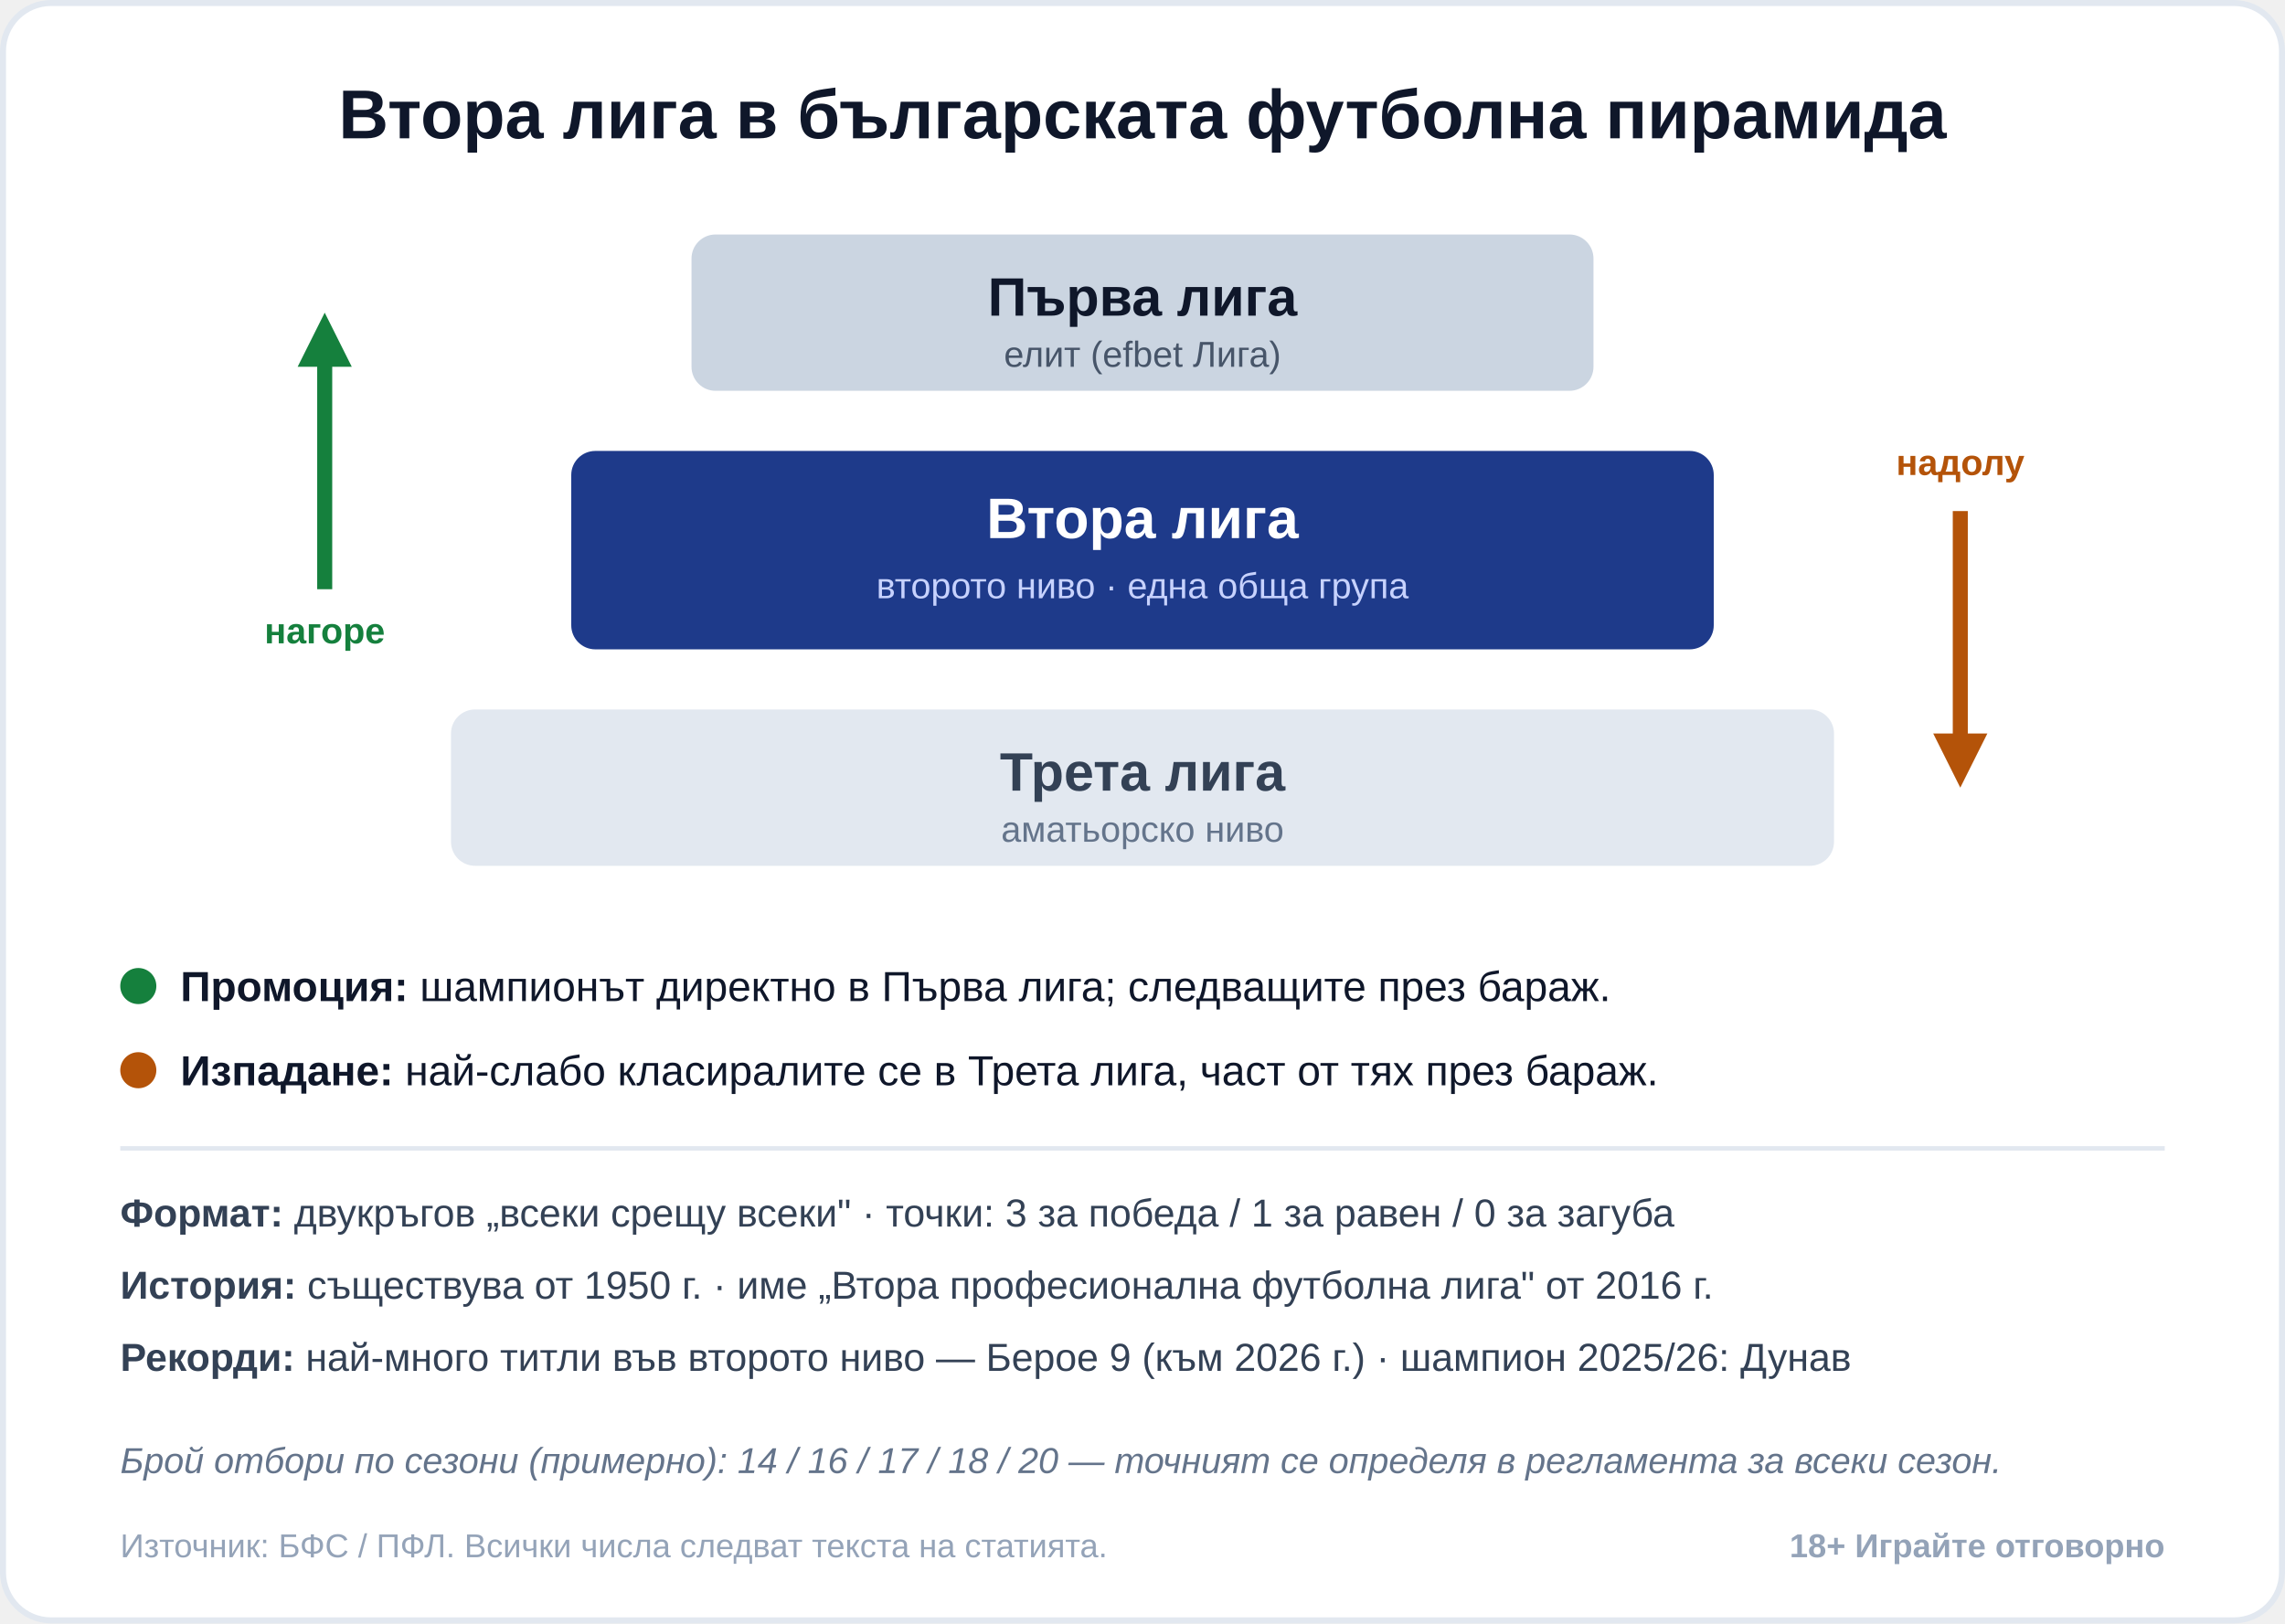
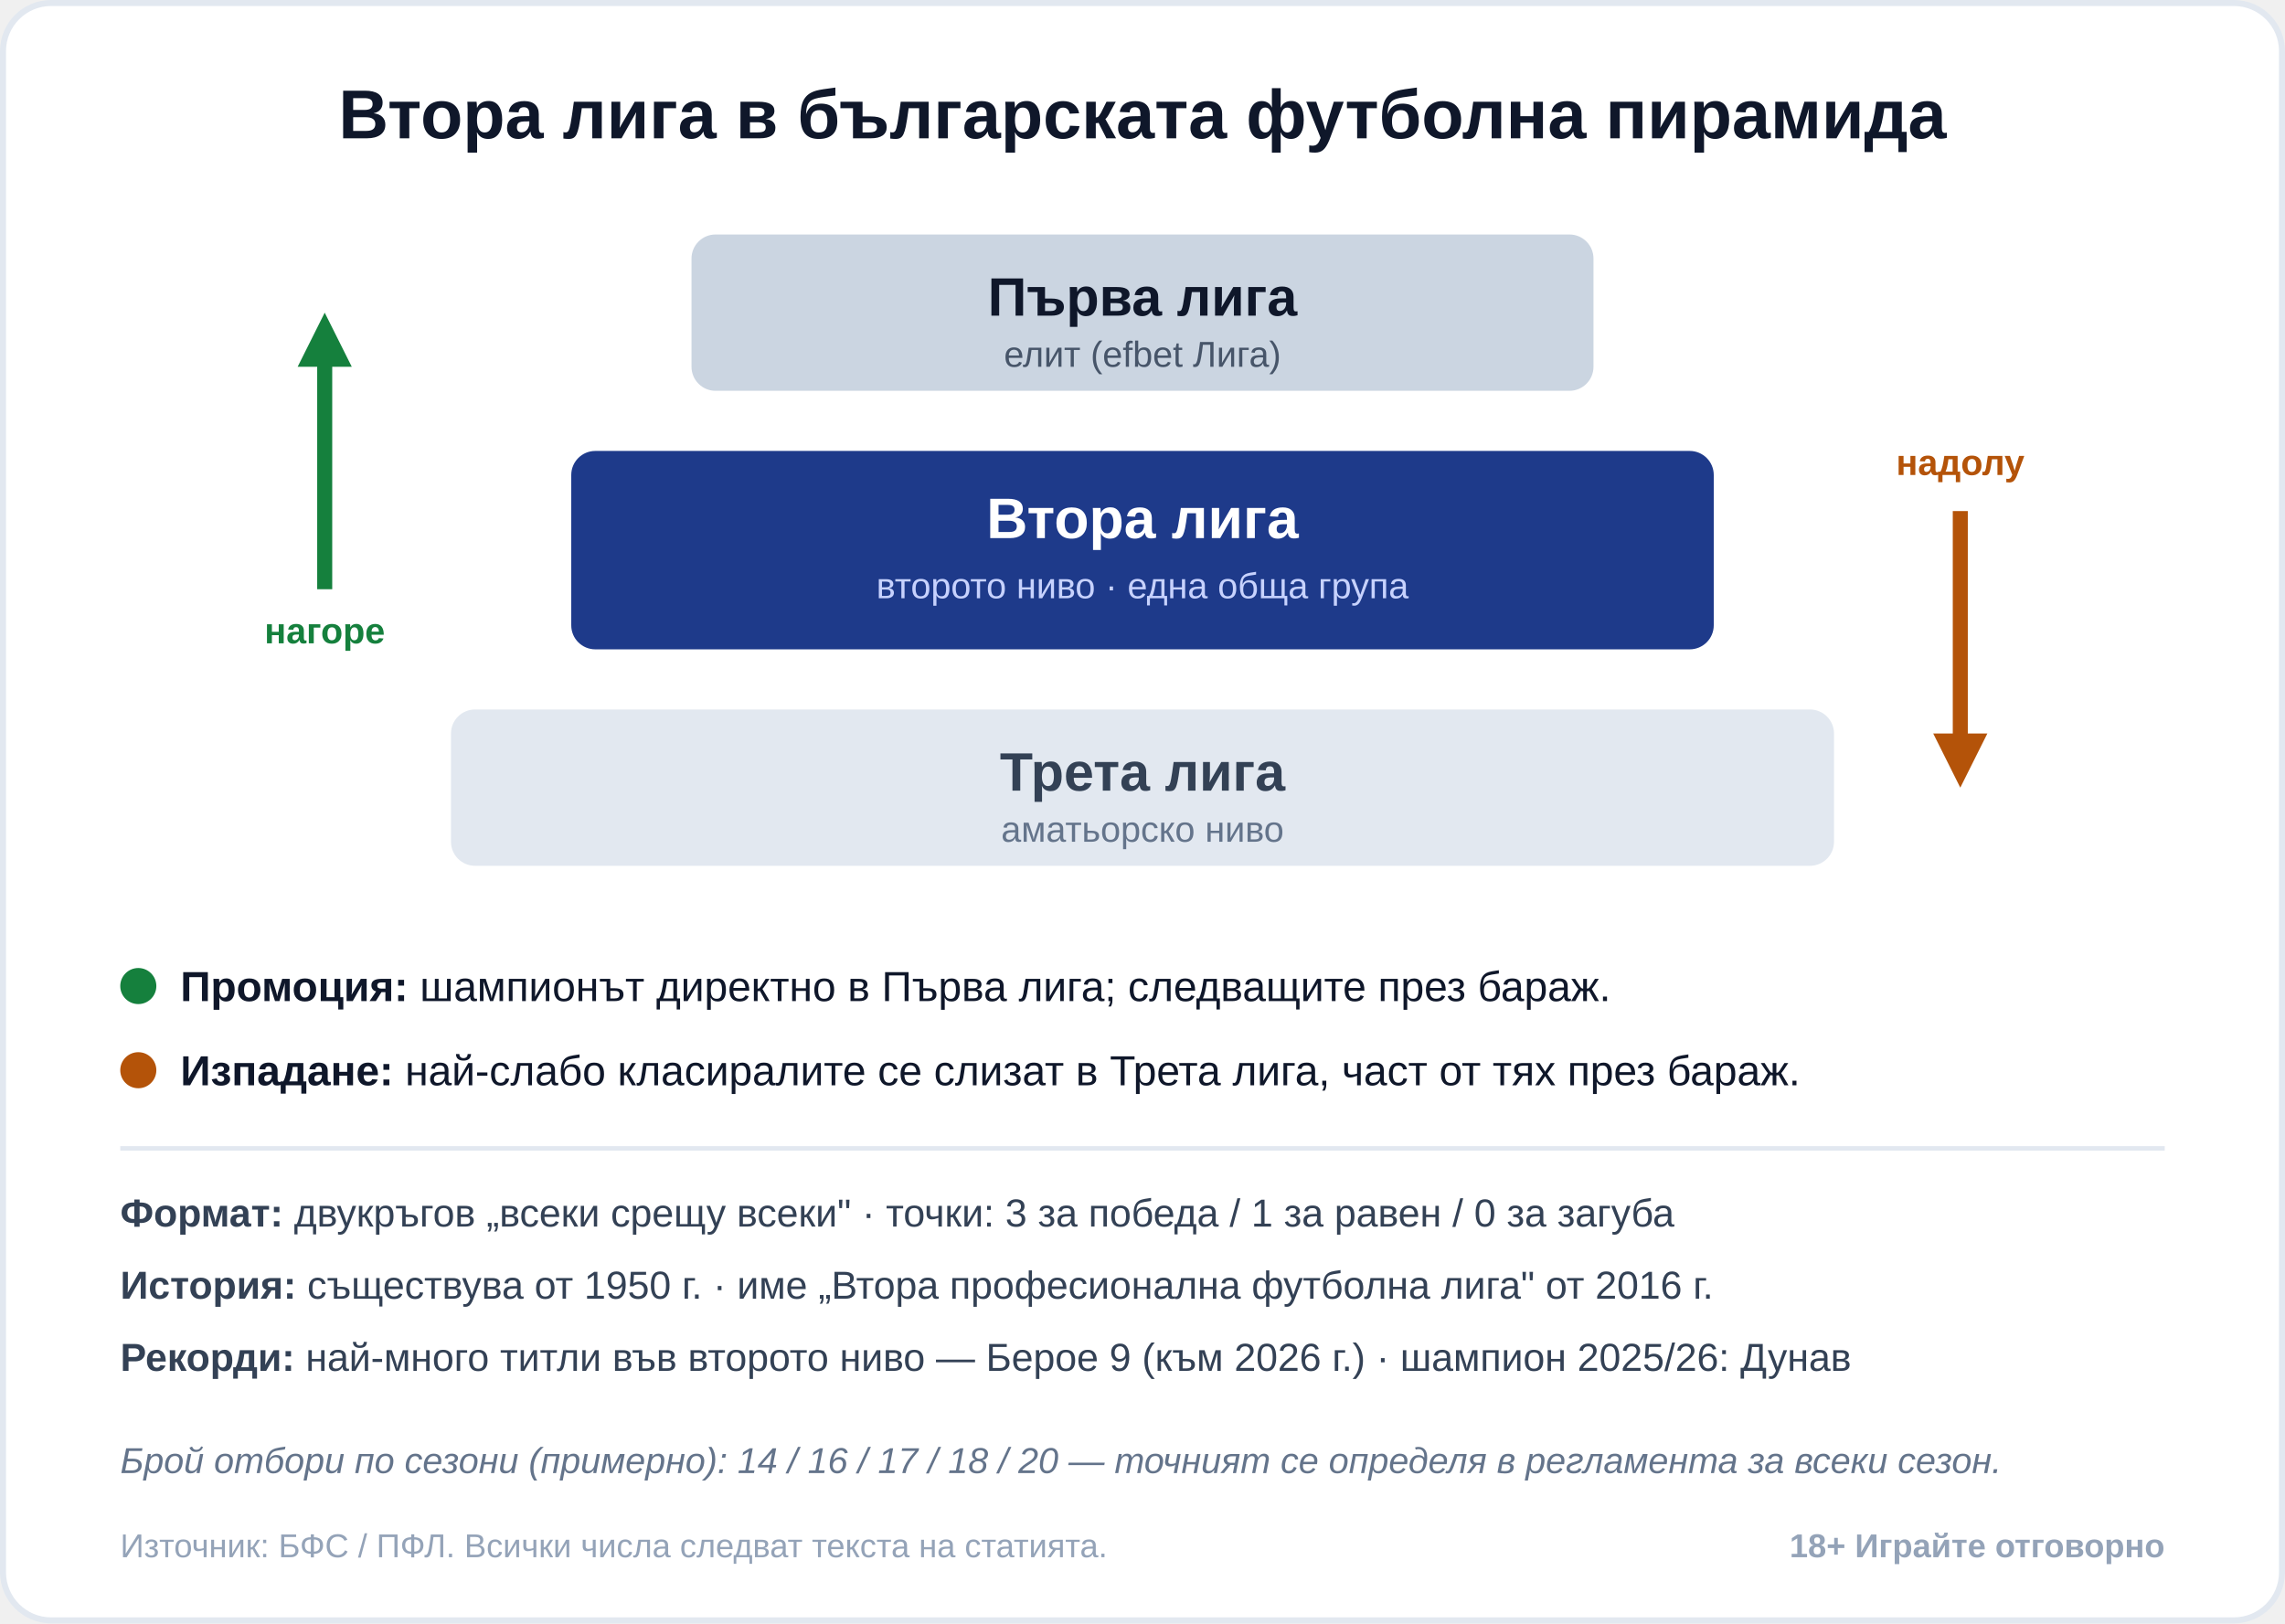
<svg xmlns="http://www.w3.org/2000/svg" viewBox="0 0 760 540" width="760" height="540" role="img" aria-label="Втора лига в българската футболна пирамида: Първа лига отгоре, Втора лига в средата, Трета лига отдолу, с промоция нагоре и изпадане надолу">
  <rect x="1" y="1" width="758" height="538" rx="16" fill="#ffffff" stroke="#e2e8f0" stroke-width="2" />
  <text x="380" y="46" text-anchor="middle" font-family="Arial, Helvetica, sans-serif" font-size="23" font-weight="700" fill="#0f172a">Втора лига в българската футболна пирамида</text>
  <rect x="230" y="78" width="300" height="52" rx="8" fill="#cbd5e1" />
  <text x="380" y="105" text-anchor="middle" font-family="Arial, Helvetica, sans-serif" font-size="18" font-weight="700" fill="#0f172a">Първа лига</text>
  <text x="380" y="122" text-anchor="middle" font-family="Arial, Helvetica, sans-serif" font-size="12" fill="#475569">елит (efbet Лига)</text>
  <rect x="190" y="150" width="380" height="66" rx="8" fill="#1e3a8a" />
  <text x="380" y="179" text-anchor="middle" font-family="Arial, Helvetica, sans-serif" font-size="19" font-weight="700" fill="#ffffff">Втора лига</text>
  <text x="380" y="199" text-anchor="middle" font-family="Arial, Helvetica, sans-serif" font-size="12" fill="#c7d2fe">второто ниво · една обща група</text>
  <rect x="150" y="236" width="460" height="52" rx="8" fill="#e2e8f0" />
  <text x="380" y="263" text-anchor="middle" font-family="Arial, Helvetica, sans-serif" font-size="18" font-weight="700" fill="#334155">Трета лига</text>
  <text x="380" y="280" text-anchor="middle" font-family="Arial, Helvetica, sans-serif" font-size="12" fill="#64748b">аматьорско ниво</text>
  <g stroke="#15803d" stroke-width="5" fill="none">
    <line x1="108" y1="196" x2="108" y2="120" />
  </g>
  <polygon points="108,104 99,122 117,122" fill="#15803d" />
  <text x="108" y="214" text-anchor="middle" font-family="Arial, Helvetica, sans-serif" font-size="12" font-weight="700" fill="#15803d">нагоре</text>
  <g stroke="#b45309" stroke-width="5" fill="none">
    <line x1="652" y1="170" x2="652" y2="246" />
  </g>
  <polygon points="652,262 643,244 661,244" fill="#b45309" />
  <text x="652" y="158" text-anchor="middle" font-family="Arial, Helvetica, sans-serif" font-size="12" font-weight="700" fill="#b45309">надолу</text>
  <circle cx="46" cy="328" r="6" fill="#15803d" />
  <text x="60" y="333" font-family="Arial, Helvetica, sans-serif" font-size="14" fill="#0f172a">
    <tspan font-weight="700">Промоция:</tspan> шампионът директно в Първа лига; следващите през бараж.</text>
  <circle cx="46" cy="356" r="6" fill="#b45309" />
  <text x="60" y="361" font-family="Arial, Helvetica, sans-serif" font-size="14" fill="#0f172a">
-     <tspan font-weight="700">Изпадане:</tspan> най-слабо класиралите се в Трета лига, част от тях през бараж.</text>
+     <tspan font-weight="700">Изпадане:</tspan> най-слабо класиралите се слизат в Трета лига, част от тях през бараж.</text>
  <line x1="40" y1="382" x2="720" y2="382" stroke="#e2e8f0" stroke-width="1.5" />
  <text x="40" y="408" font-family="Arial, Helvetica, sans-serif" font-size="13" fill="#334155">
    <tspan font-weight="700">Формат:</tspan> двукръгов „всеки срещу всеки" · точки: 3 за победа / 1 за равен / 0 за загуба</text>
  <text x="40" y="432" font-family="Arial, Helvetica, sans-serif" font-size="13" fill="#334155">
    <tspan font-weight="700">История:</tspan> съществува от 1950 г. · име „Втора професионална футболна лига" от 2016 г.</text>
  <text x="40" y="456" font-family="Arial, Helvetica, sans-serif" font-size="13" fill="#334155">
    <tspan font-weight="700">Рекорди:</tspan> най-много титли във второто ниво — Берое 9 (към 2026 г.) · шампион 2025/26: Дунав</text>
  <text x="40" y="490" font-family="Arial, Helvetica, sans-serif" font-size="12" font-style="italic" fill="#64748b">Брой отбори по сезони (примерно): 14 / 16 / 17 / 18 / 20 — точният се определя в регламента за всеки сезон.</text>
  <text x="40" y="518" font-family="Arial, Helvetica, sans-serif" font-size="11" fill="#94a3b8">Източник: БФС / ПФЛ. Всички числа следват текста на статията.</text>
  <text x="720" y="518" text-anchor="end" font-family="Arial, Helvetica, sans-serif" font-size="11" font-weight="700" fill="#94a3b8">18+ Играйте отговорно</text>
</svg>
